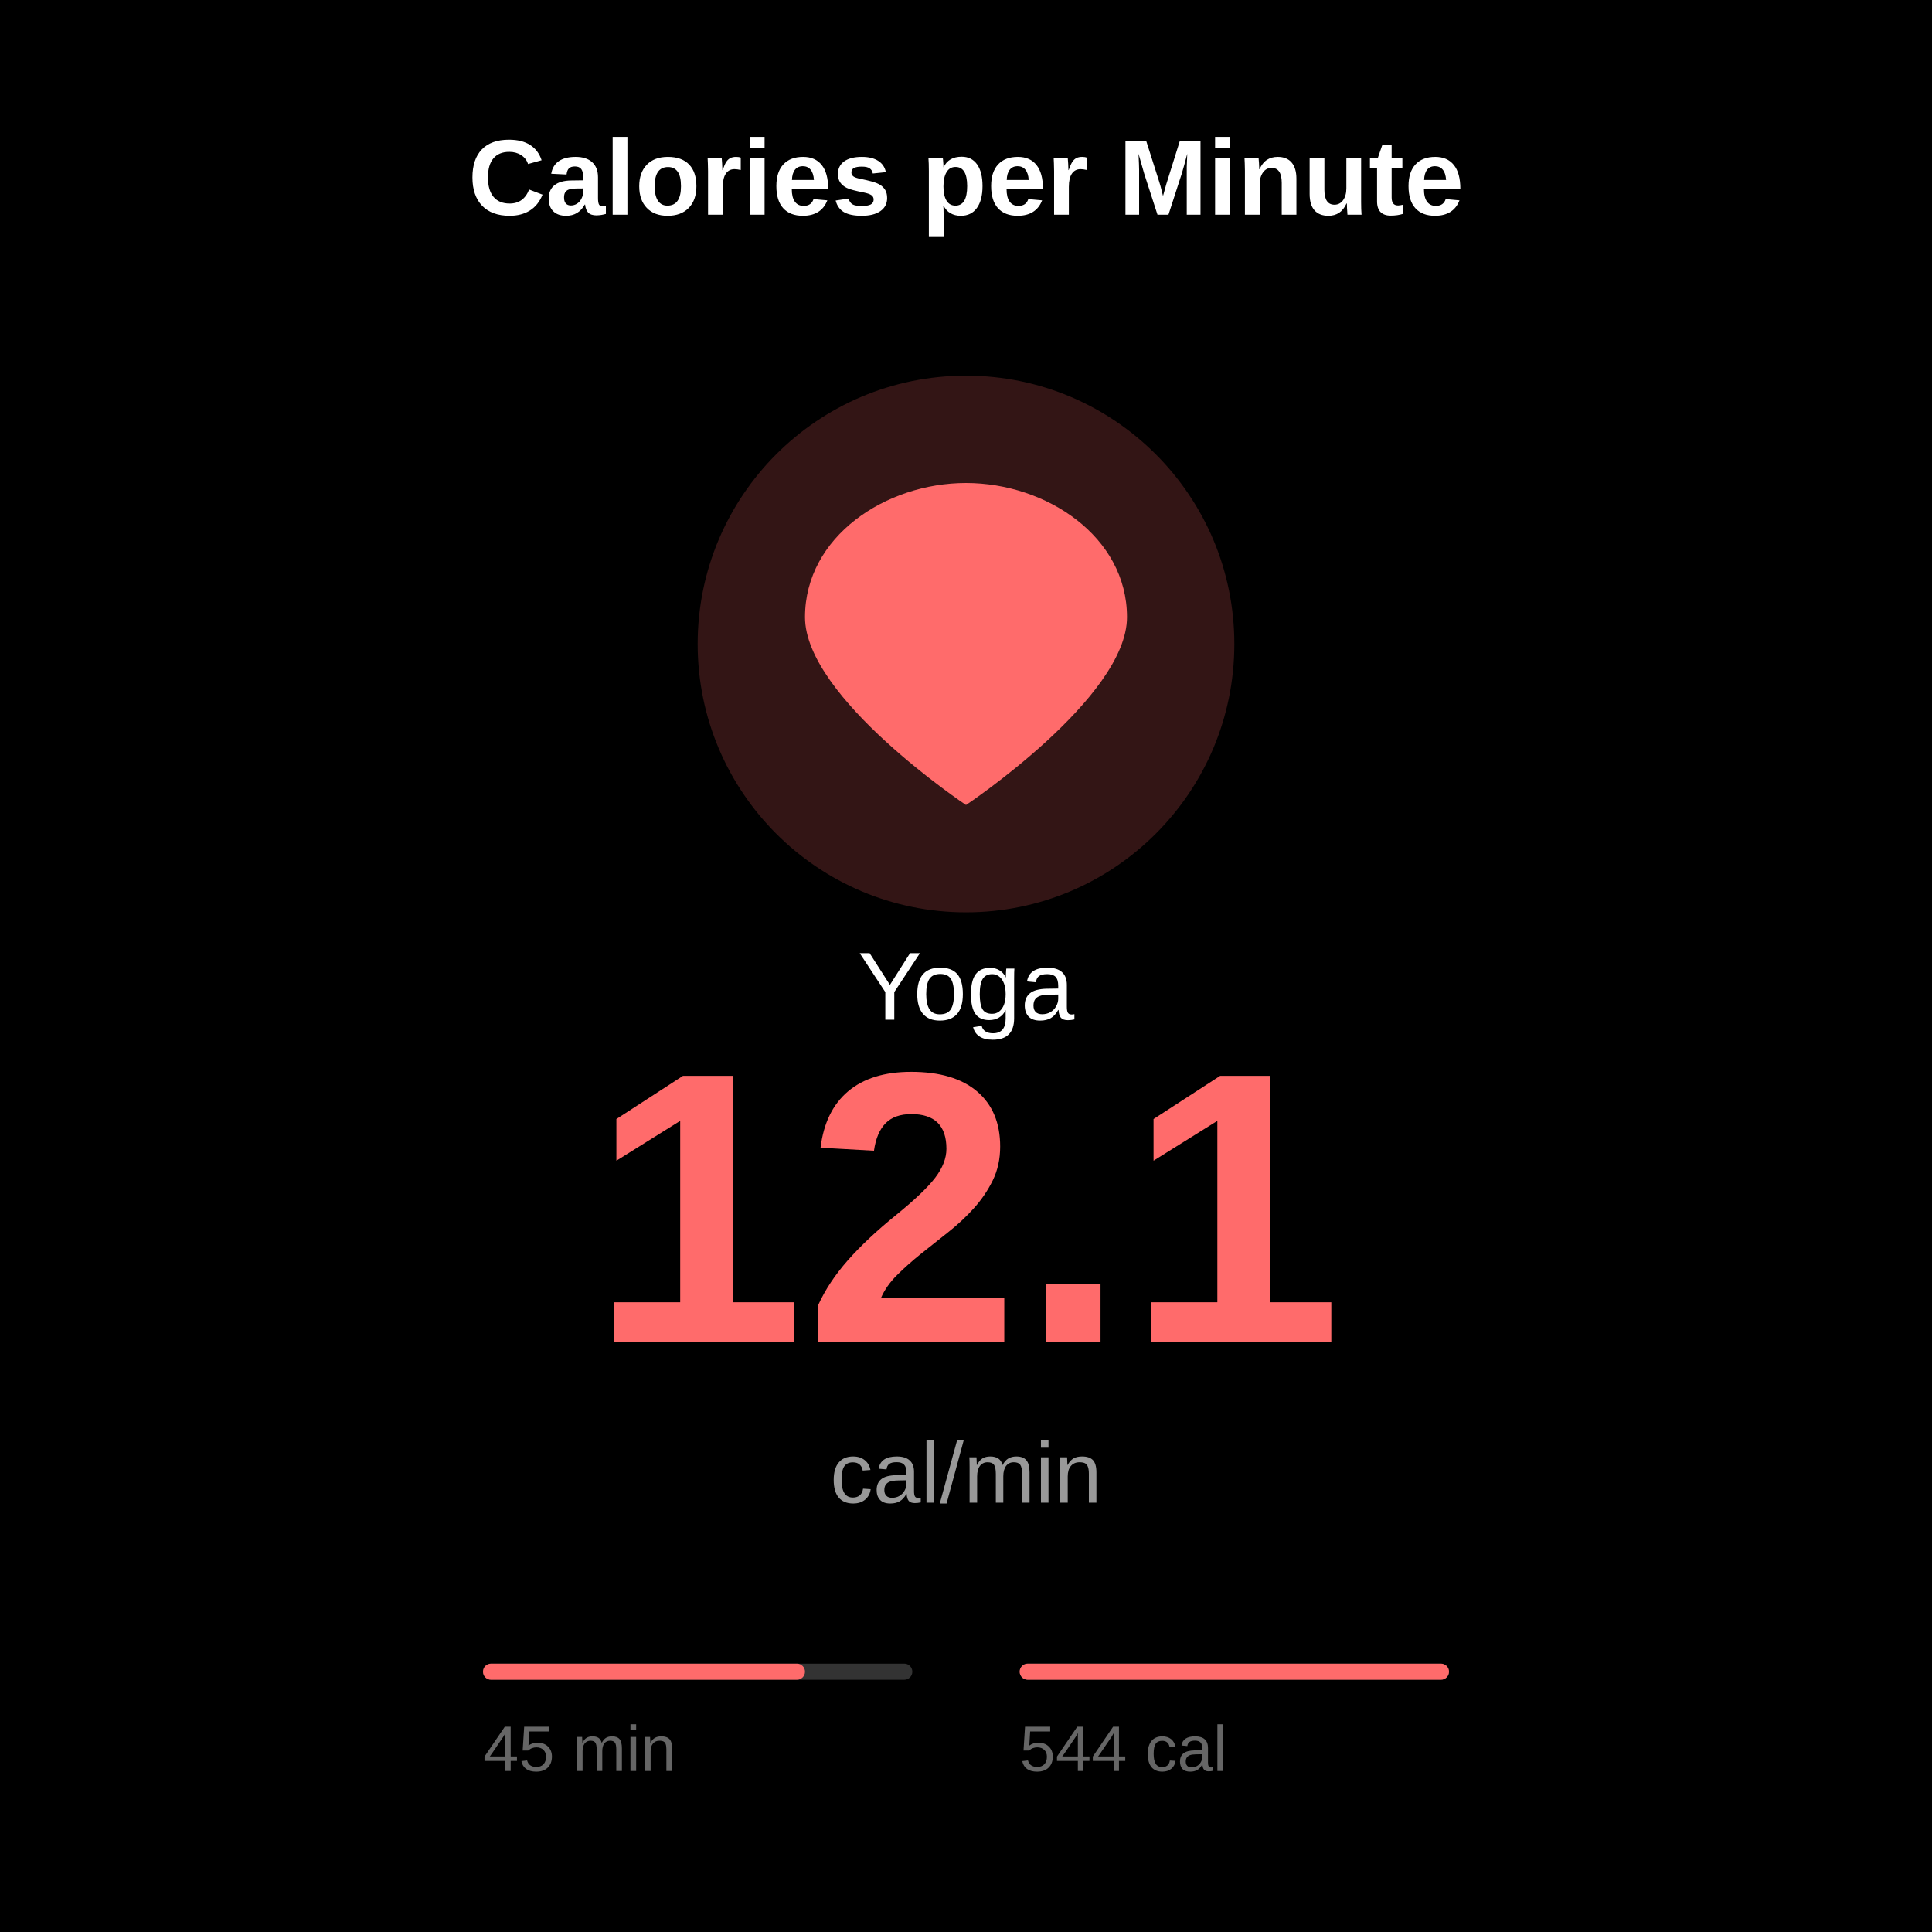
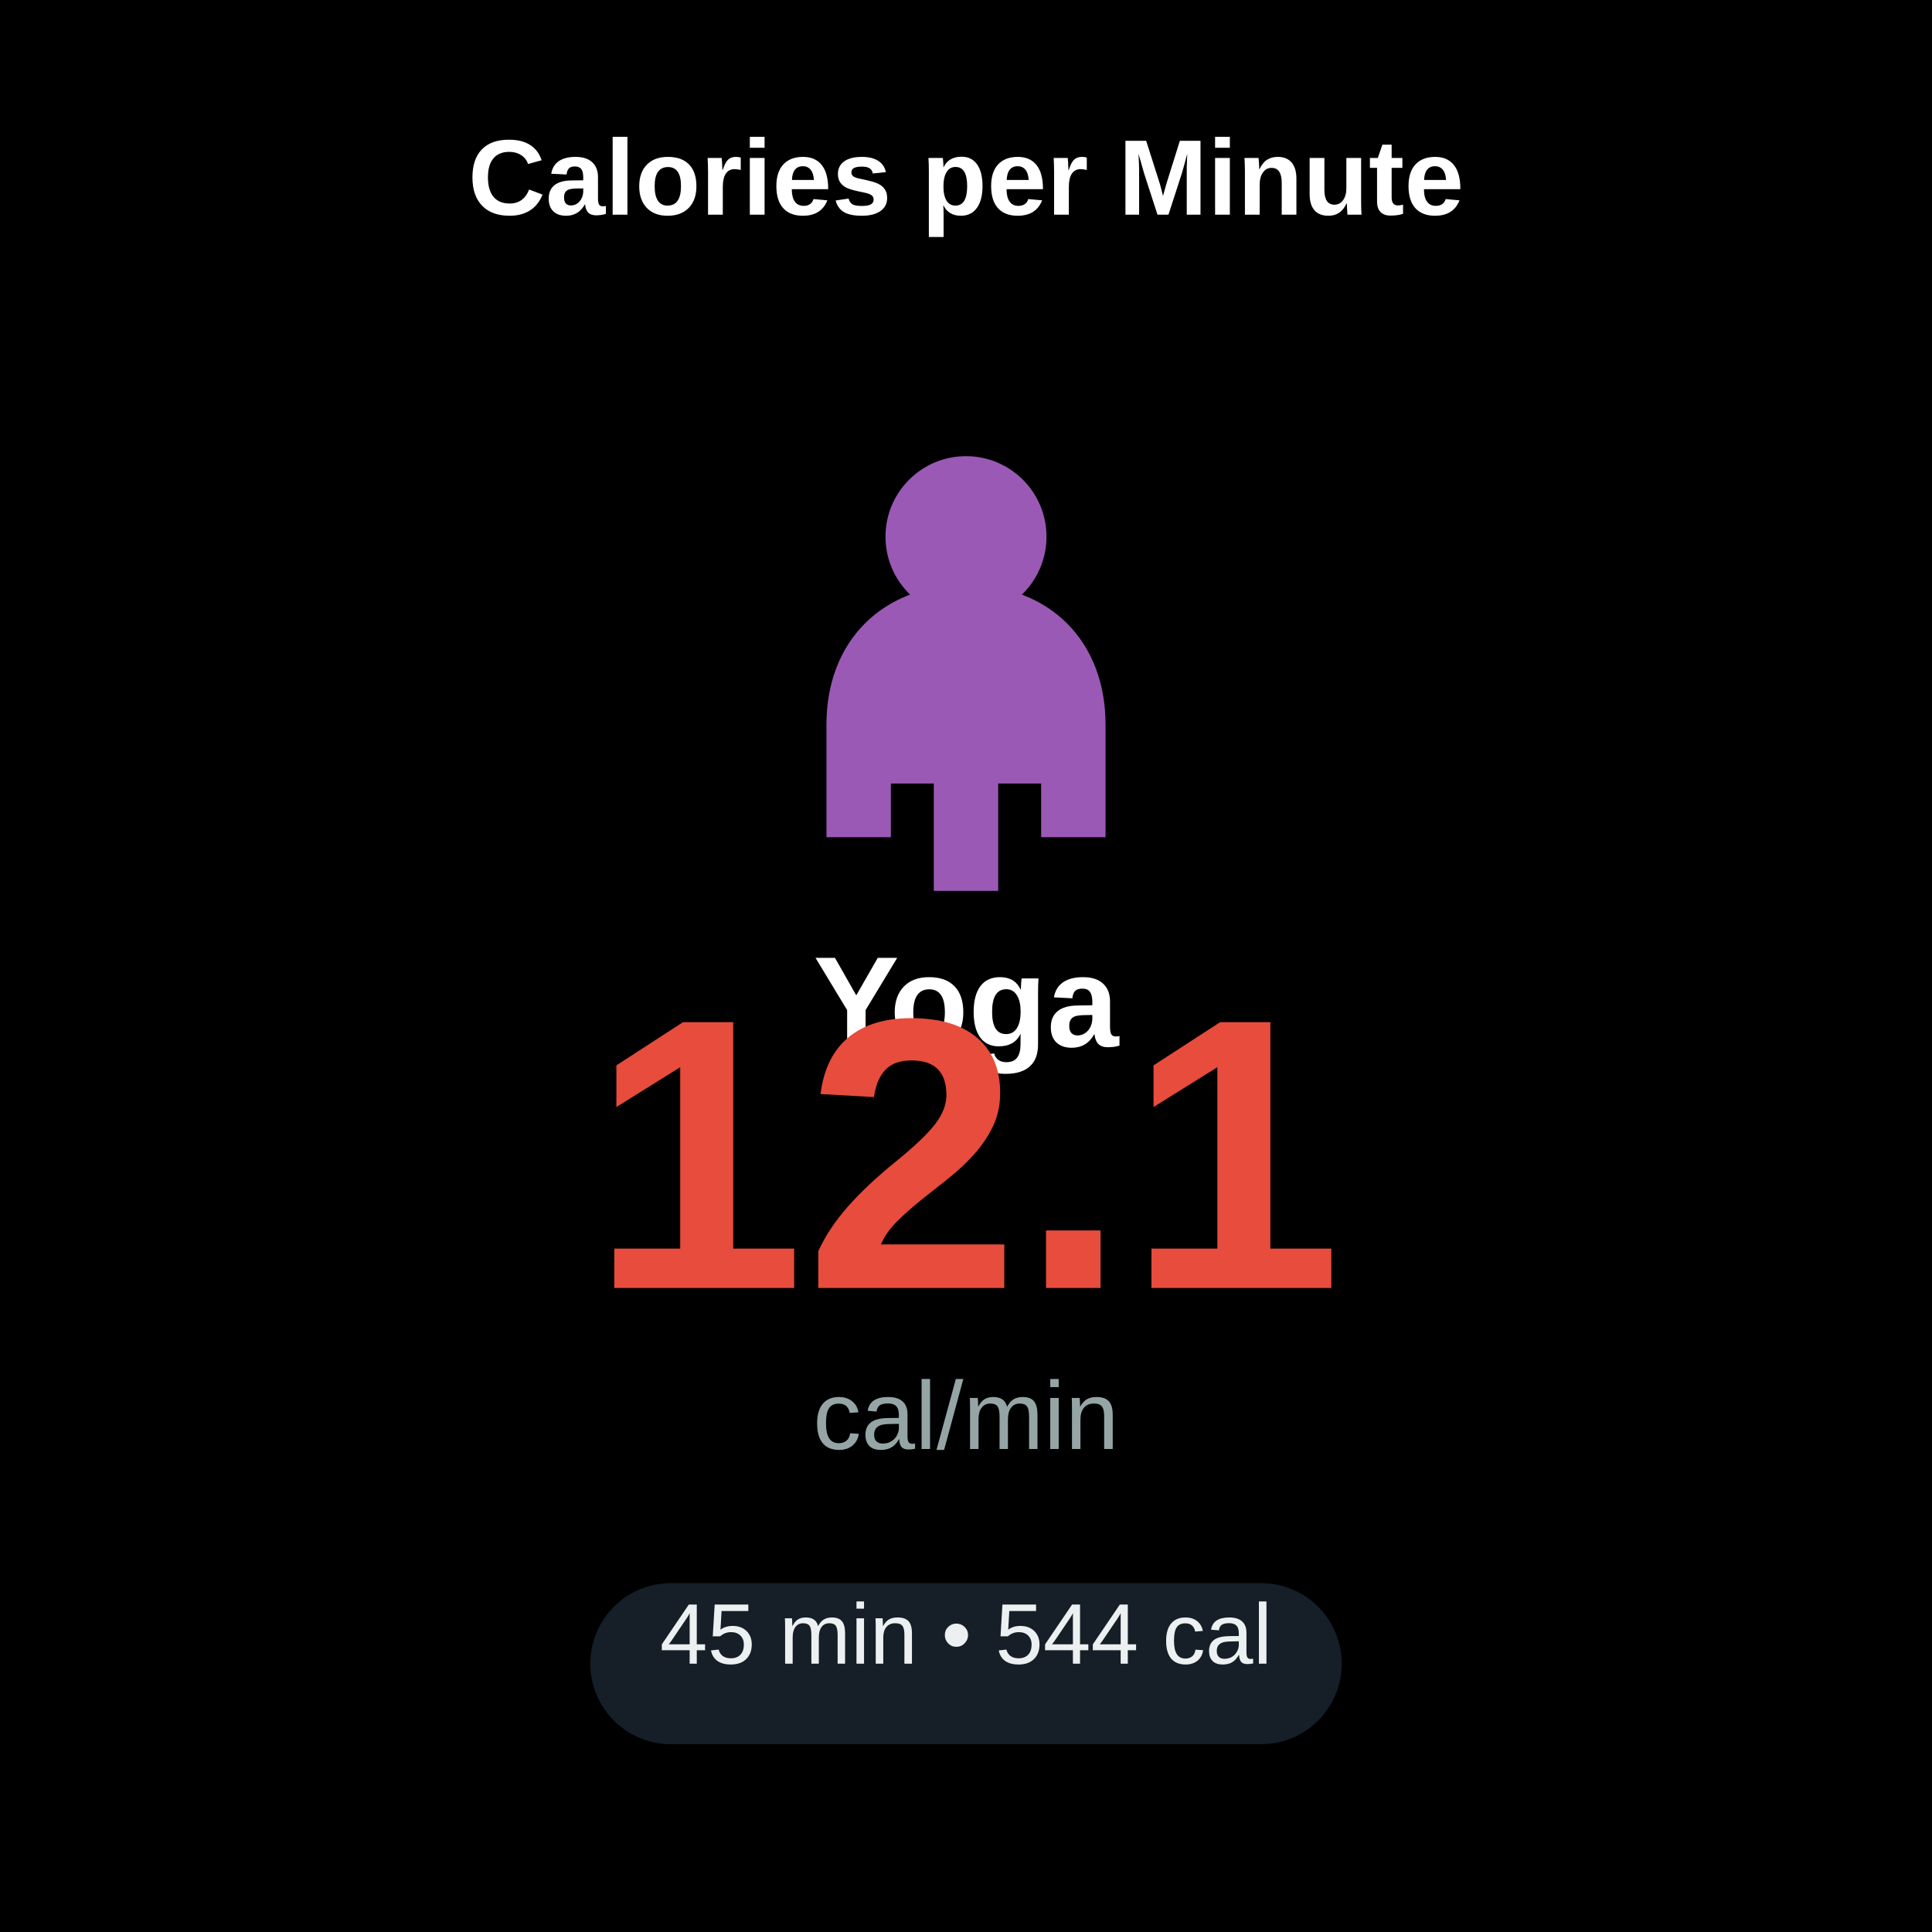
- <svg xmlns="http://www.w3.org/2000/svg" width="360" height="360" viewBox="0 0 360 360">
+ <svg xmlns="http://www.w3.org/2000/svg" viewBox="0 0 360 360">
  <rect width="360" height="360" fill="#000000" />
-   <text x="180" y="40" font-family="Arial, sans-serif" font-size="20" font-weight="bold" fill="#ffffff" text-anchor="middle">Calories per Minute</text>
-   <circle cx="180" cy="120" r="50" fill="#FF6B6B" opacity="0.2" />
-   <path d="M180 90 C165 90 150 100 150 115 C150 130 180 150 180 150 C180 150 210 130 210 115 C210 100 195 90 180 90 Z" fill="#FF6B6B" />
-   <text x="180" y="190" font-family="Arial, sans-serif" font-size="18" fill="#ffffff" text-anchor="middle">Yoga</text>
-   <text x="180" y="250" font-family="Arial, sans-serif" font-size="72" font-weight="bold" fill="#FF6B6B" text-anchor="middle">12.1</text>
-   <text x="180" y="280" font-family="Arial, sans-serif" font-size="16" fill="#999999" text-anchor="middle">cal/min</text>
-   <g transform="translate(90, 310)">
-     <rect x="0" y="0" width="80" height="3" fill="#333333" rx="1.5" />
-     <rect x="0" y="0" width="60" height="3" fill="#FF6B6B" rx="1.5" />
-     <text x="0" y="20" font-family="Arial, sans-serif" font-size="12" fill="#666666">45 min</text>
+   <text x="180" y="40" text-anchor="middle" fill="#ffffff" font-family="Arial, sans-serif" font-size="20" font-weight="bold">Calories per Minute</text>
+   <g transform="translate(180, 140)">
+     <path d="M0,-30 C-15,-30 -25,-20 -25,-5 L-25,15 L-15,15 L-15,5 L-5,5 L-5,25 L5,25 L5,5 L15,5 L15,15 L25,15 L25,-5 C25,-20 15,-30 0,-30 Z" fill="#9b59b6" stroke="#9b59b6" stroke-width="2" />
+     <circle cx="0" cy="-40" r="15" fill="#9b59b6" />
+     <text y="55" text-anchor="middle" fill="#ffffff" font-family="Arial, sans-serif" font-size="24" font-weight="bold">Yoga</text>
  </g>
-   <g transform="translate(190, 310)">
-     <rect x="0" y="0" width="80" height="3" fill="#333333" rx="1.5" />
-     <rect x="0" y="0" width="80" height="3" fill="#FF6B6B" rx="1.5" />
-     <text x="0" y="20" font-family="Arial, sans-serif" font-size="12" fill="#666666">544 cal</text>
+   <text x="180" y="240" text-anchor="middle" fill="#e74c3c" font-family="Arial, sans-serif" font-size="72" font-weight="bold">12.1</text>
+   <text x="180" y="270" text-anchor="middle" fill="#95a5a6" font-family="Arial, sans-serif" font-size="18">cal/min</text>
+   <g transform="translate(180, 310)">
+     <rect x="-70" y="-15" width="140" height="30" rx="15" fill="#2c3e50" opacity="0.5" />
+     <text text-anchor="middle" fill="#ecf0f1" font-family="Arial, sans-serif" font-size="16">45 min • 544 cal</text>
  </g>
</svg>
